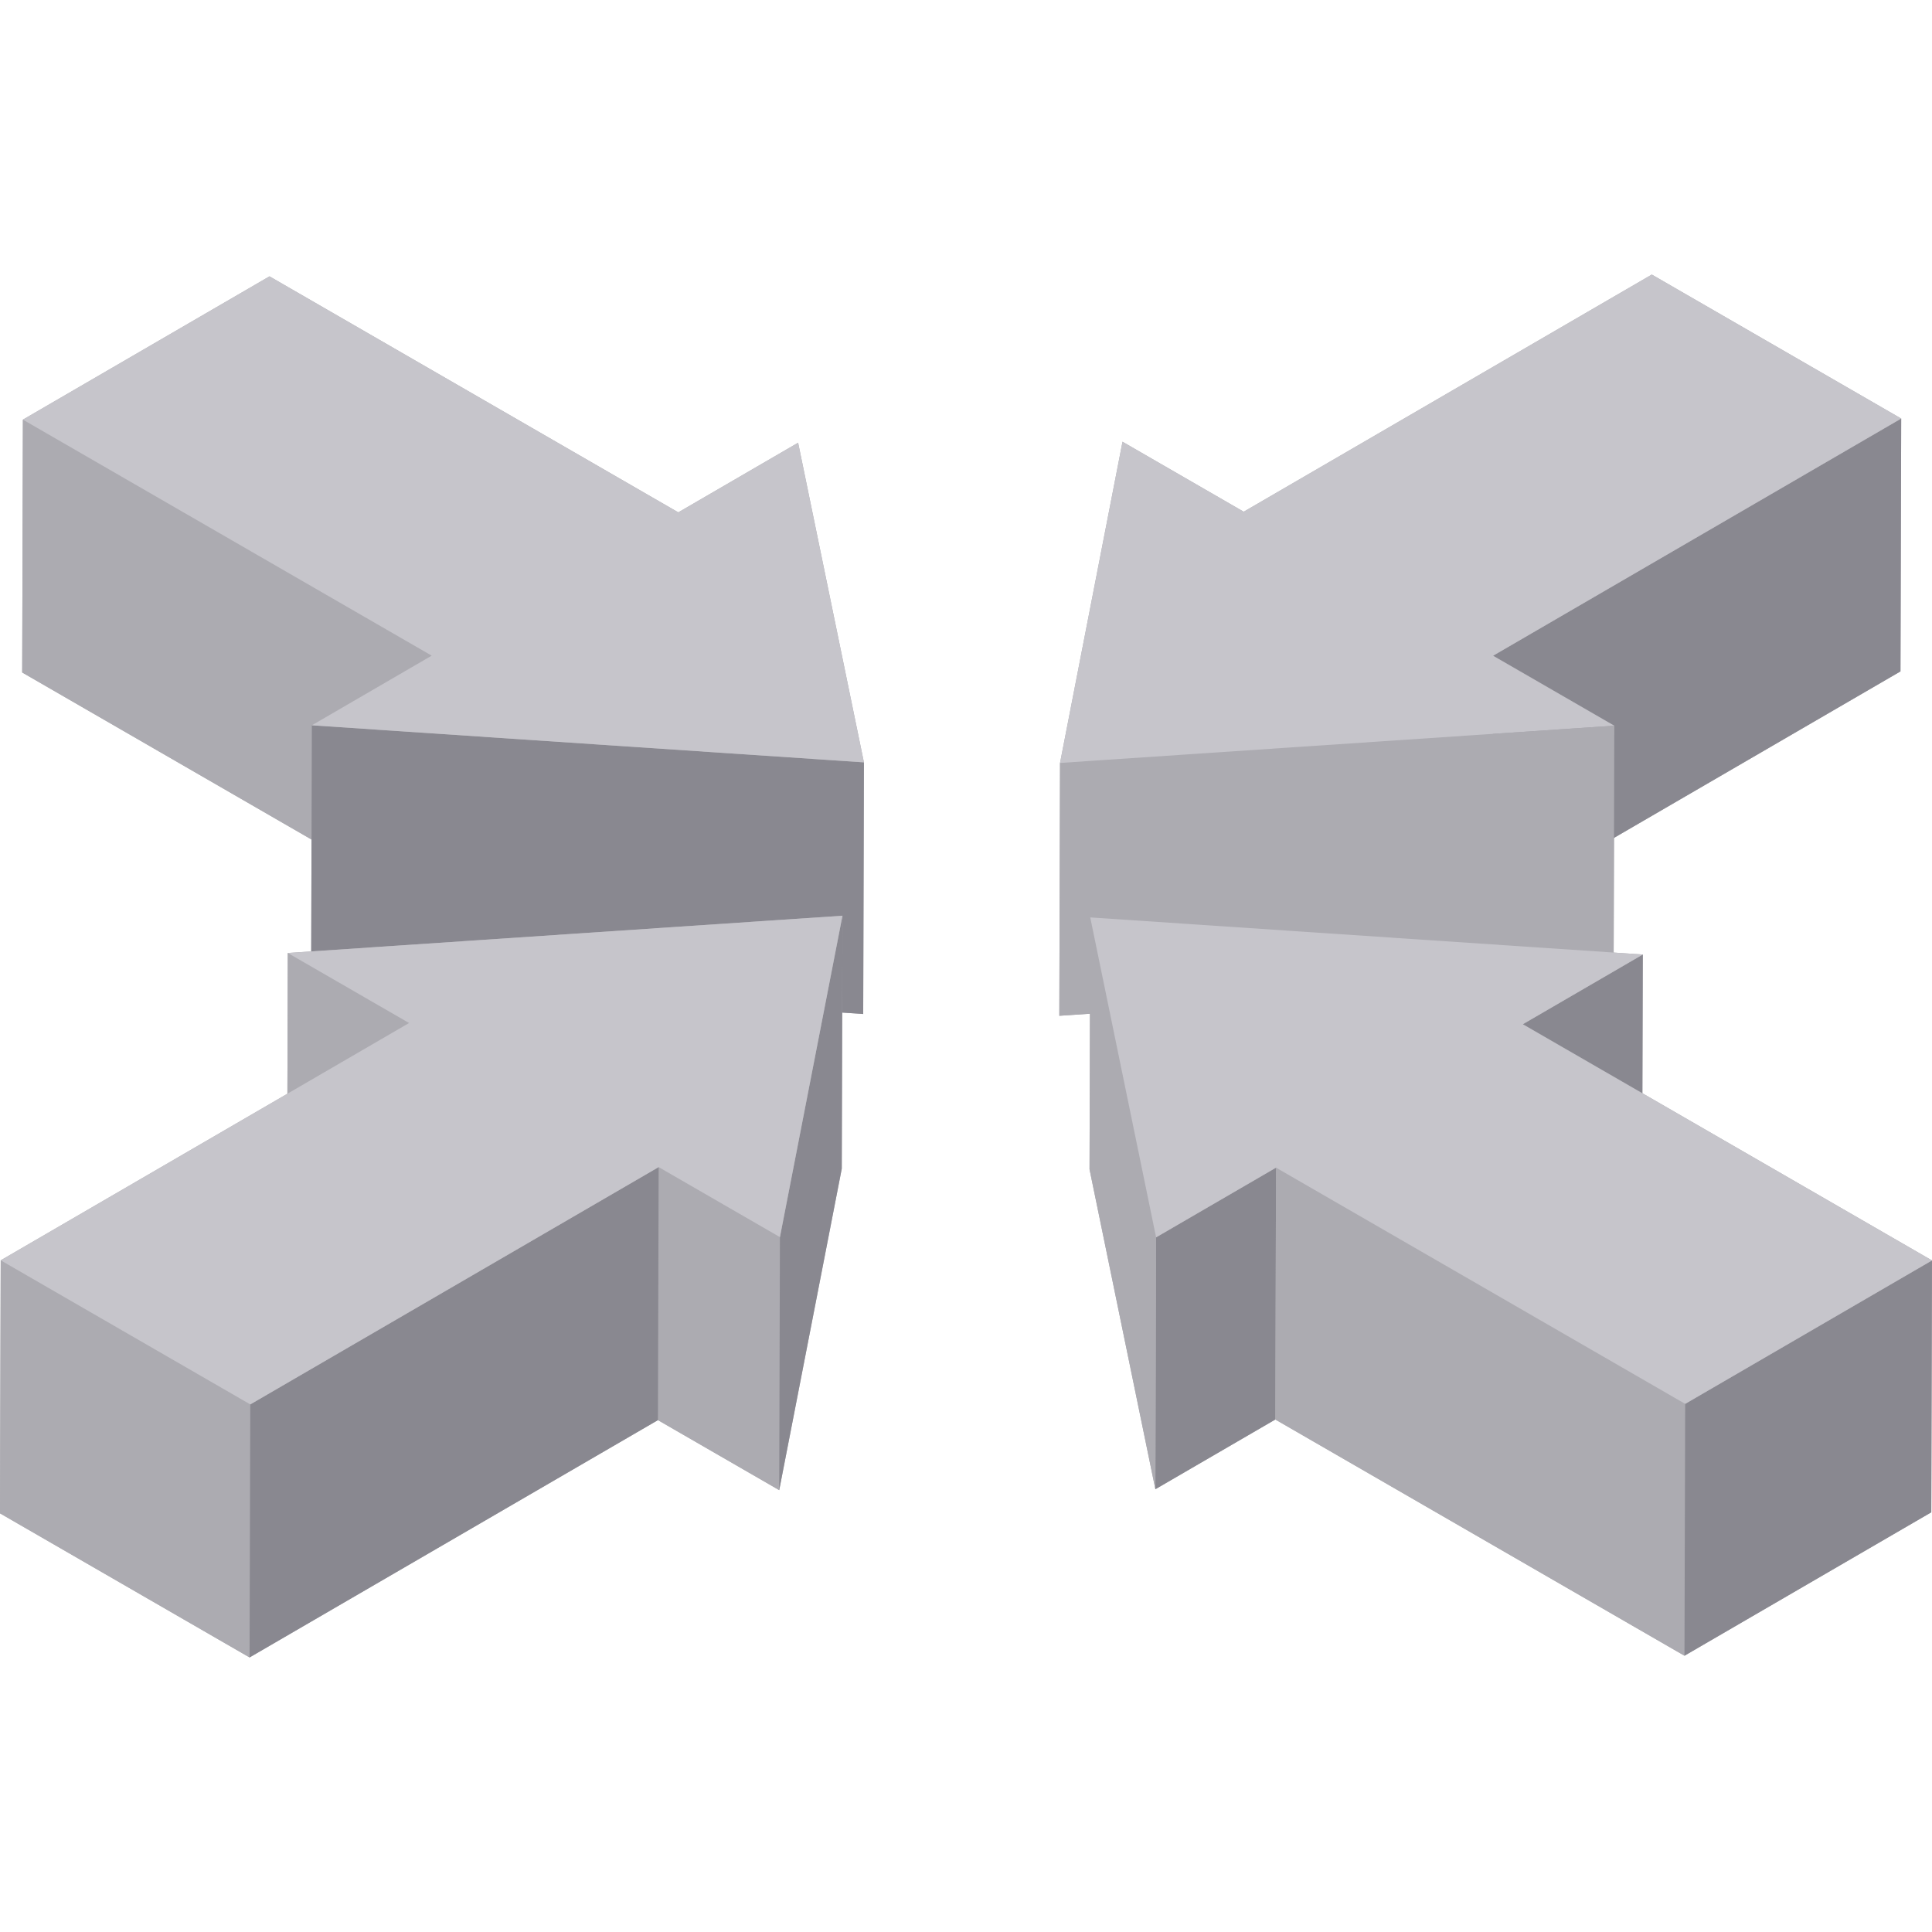
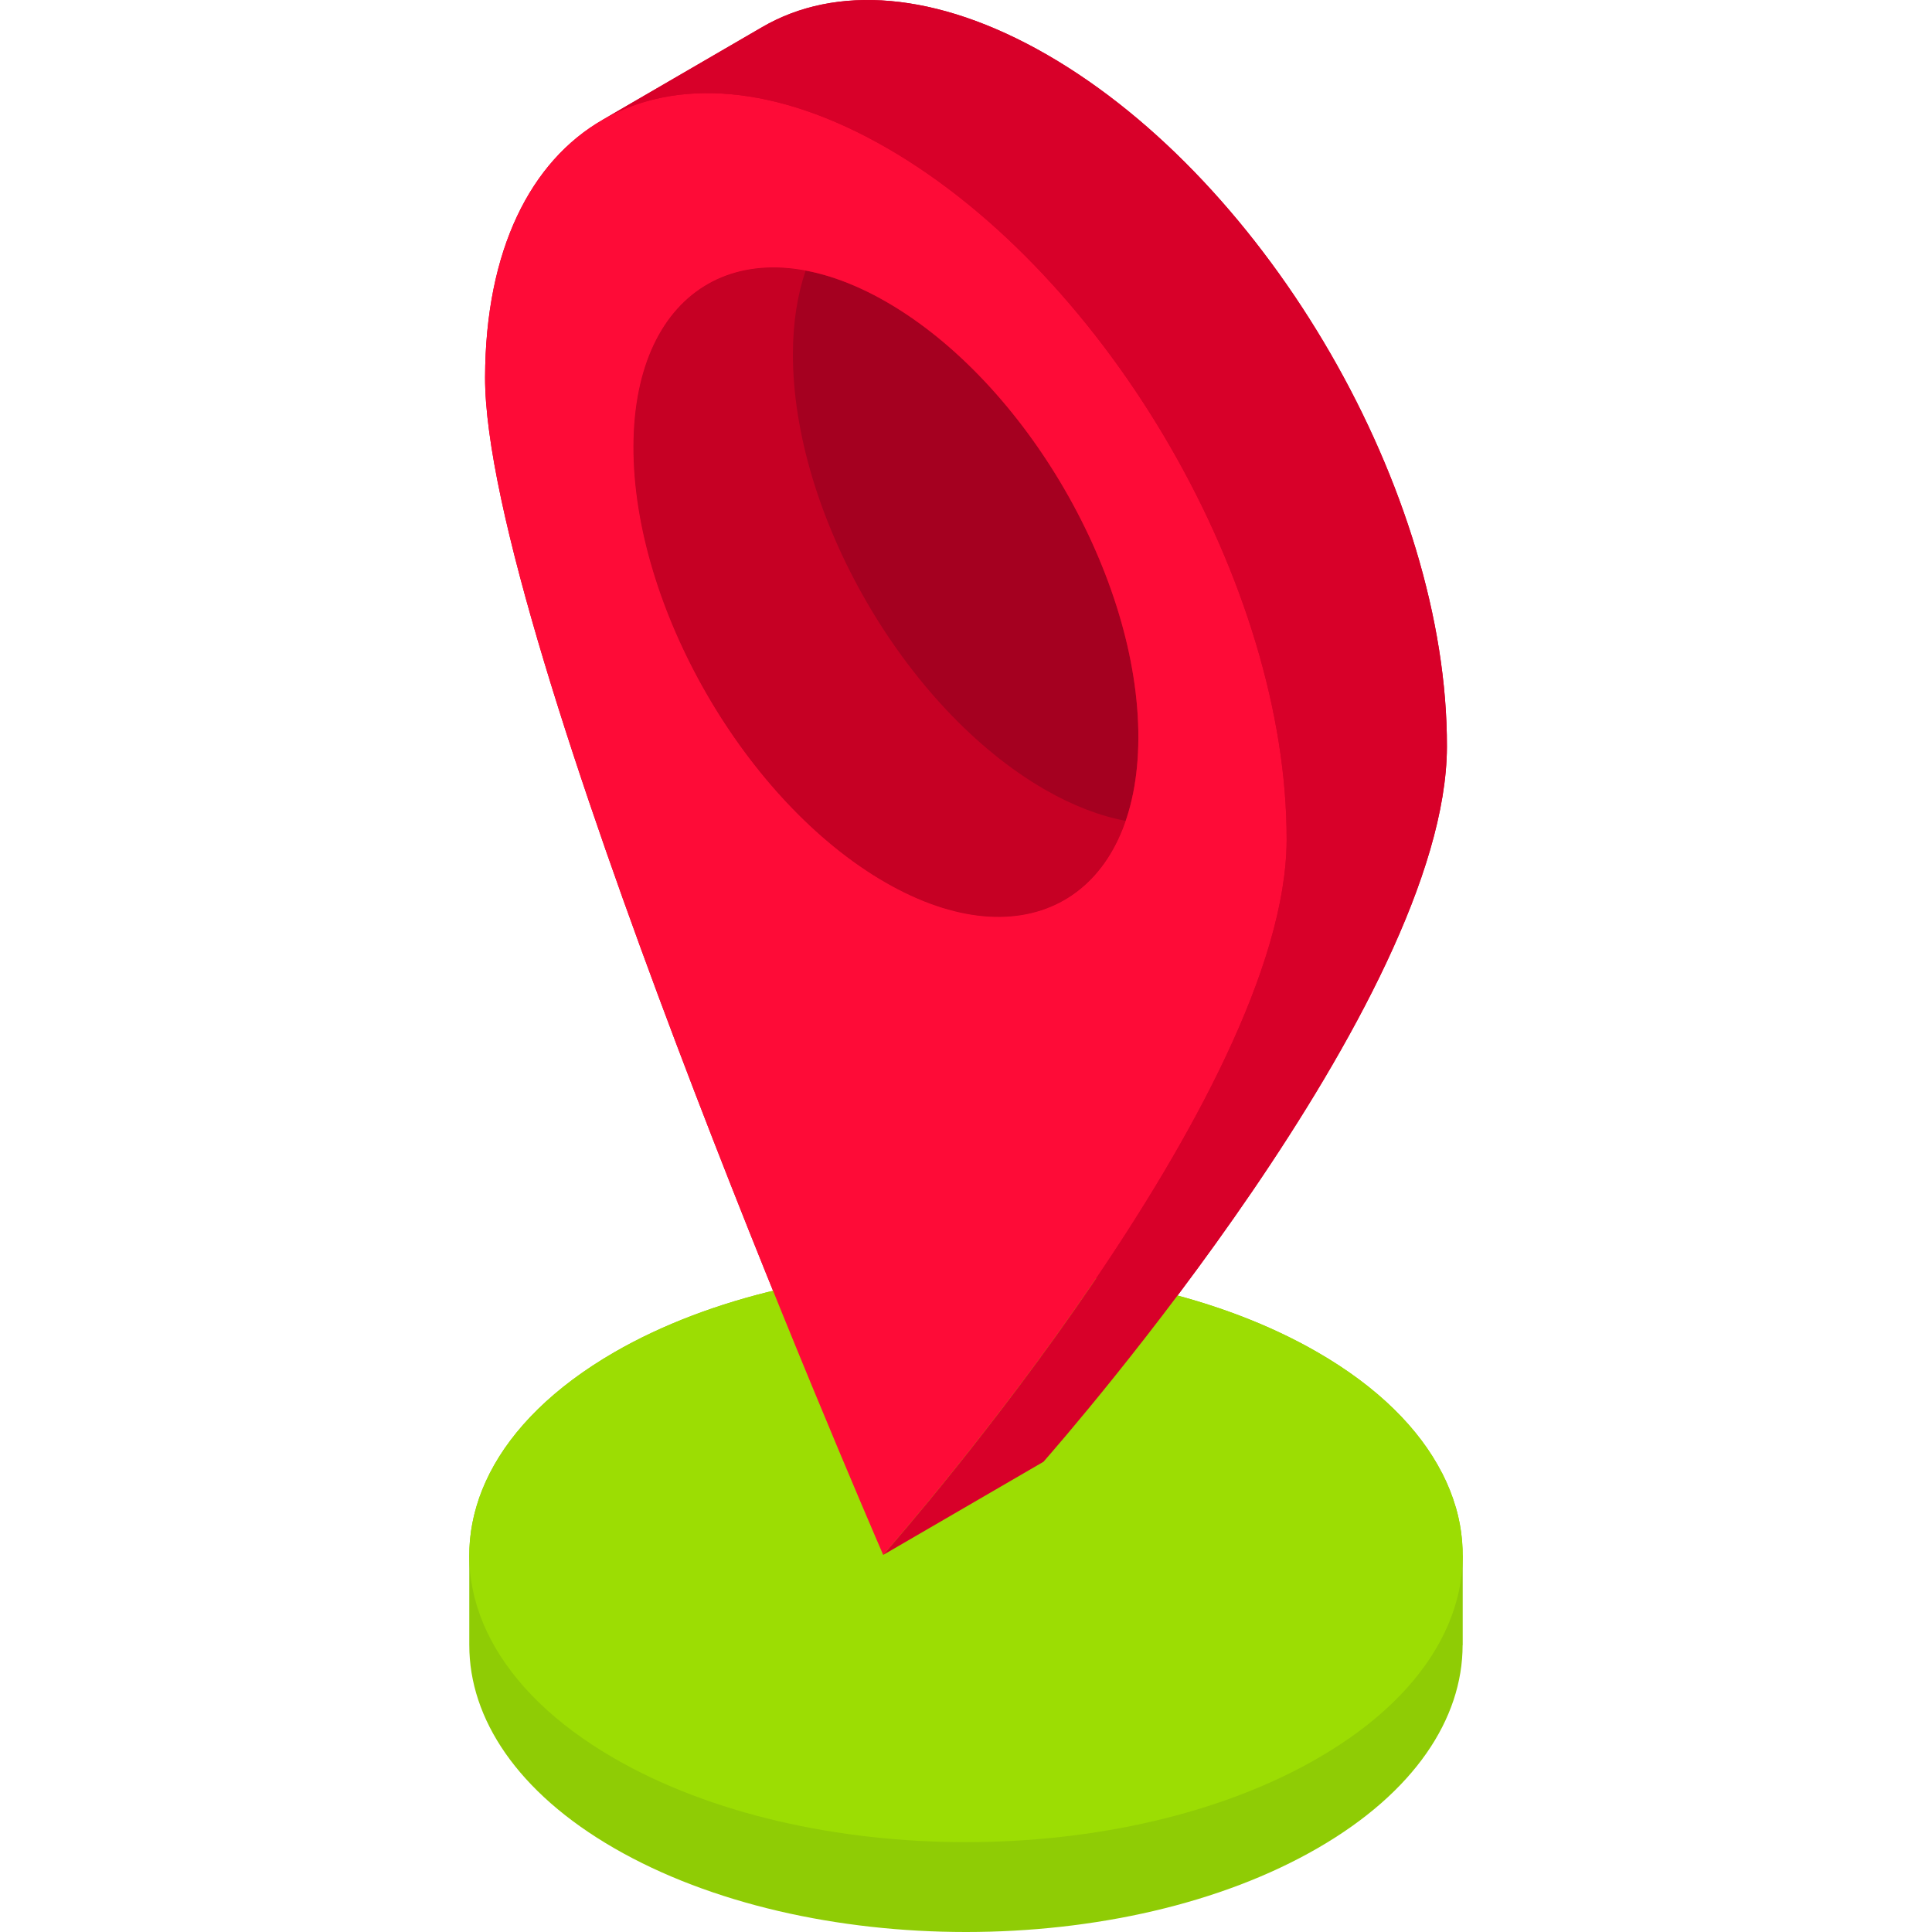
<svg xmlns="http://www.w3.org/2000/svg" version="1.1" id="Layer_1" x="0px" y="0px" viewBox="0 0 512 512" style="enable-background:new 0 0 512 512;" xml:space="preserve">
-   <polygon style="fill:#ACABB1;" points="503.835,110.921 437.743,72.763 329.596,135.611 297.48,117.069 280.92,202.186  280.73,269.193 427.618,259.32 427.723,222.049 503.645,177.928 " />
-   <polygon style="fill:#898890;" points="503.835,110.921 503.645,177.928 395.498,240.776 395.689,173.769 " />
-   <polygon style="fill:#ACABB1;" points="427.807,192.314 427.618,259.32 280.73,269.193 280.92,202.186 " />
-   <polygon style="fill:#C6C5CB;" points="503.835,110.921 395.689,173.769 427.807,192.314 280.92,202.186 297.48,117.069  329.596,135.611 437.743,72.763 " />
-   <polygon style="fill:#ACABB1;" points="435.354,252.957 288.926,243.124 288.737,309.87 306.186,394.657 337.973,376.185  446.402,438.786 511.811,400.776 512,334.029 435.249,289.717 " />
-   <g>
-     <polygon style="fill:#898890;" points="435.354,252.957 435.165,319.704 403.382,338.174 403.571,271.427  " />
-     <polygon style="fill:#898890;" points="338.163,309.438 337.973,376.185 306.186,394.657 306.376,327.911  " />
-   </g>
-   <g>
-     <polygon style="fill:#ACABB1;" points="306.376,327.911 306.186,394.657 288.737,309.87 288.926,243.124  " />
-     <polygon style="fill:#ACABB1;" points="446.592,372.04 446.402,438.786 337.973,376.185 338.163,309.438  " />
-   </g>
-   <polygon style="fill:#898890;" points="512,334.029 511.811,400.776 446.402,438.786 446.592,372.04 " />
-   <polygon style="fill:#C6C5CB;" points="435.354,252.957 403.571,271.427 512,334.029 446.592,372.04 338.163,309.438  306.376,327.911 288.926,243.124 " />
-   <g>
-     <polygon style="fill:#ACABB1;" points="179.75,135.78 71.418,73.234 6.07,111.209 5.882,178.214 82.56,222.485 82.456,258.899   228.759,268.722 228.948,202.034 211.509,117.324  " />
-     <polygon style="fill:#ACABB1;" points="114.404,173.756 114.215,240.76 5.882,178.214 6.07,111.209  " />
-   </g>
-   <polygon style="fill:#898890;" points="228.948,202.034 228.758,268.722 82.456,258.899 82.645,192.211 " />
-   <polygon style="fill:#C6C5CB;" points="211.509,117.324 228.948,202.034 82.645,192.211 114.404,173.756 6.07,111.209  71.418,73.234 179.75,135.78 " />
-   <g>
-     <polygon style="fill:#ACABB1;" points="76.165,289.848 0.19,333.999 0,401.052 66.138,439.237 174.36,376.346 206.498,394.9   223.073,309.726 223.263,242.673 76.271,252.551  " />
-     <polygon style="fill:#ACABB1;" points="108.412,271.108 108.222,338.161 76.081,319.604 76.271,252.551  " />
-     <polygon style="fill:#ACABB1;" points="206.688,327.847 206.498,394.9 174.36,376.346 174.55,309.292  " />
-   </g>
-   <polygon style="fill:#898890;" points="223.263,242.673 223.073,309.726 206.498,394.9 206.688,327.847 " />
-   <polygon style="fill:#ACABB1;" points="66.328,372.184 66.138,439.237 0,401.052 0.19,333.999 " />
-   <polygon style="fill:#898890;" points="174.55,309.292 174.36,376.346 66.138,439.237 66.328,372.184 " />
-   <polygon style="fill:#C6C5CB;" points="223.263,242.673 206.688,327.847 174.55,309.292 66.328,372.184 0.19,333.999  108.412,271.108 76.271,252.551 " />
+   <path style="fill:#D80029;" d="M277.589,14.571c-29.52-17.043-56.268-18.627-75.581-7.403L159.53,31.854  c0.062-0.036,0.125-0.068,0.188-0.104c-19.173,11.033-31.072,34.631-31.167,68.223c-0.191,67.404,100.218,299.862,105.503,312.096  l42.478-24.686c5.336-6.102,106.726-122.05,106.917-189.456C383.641,130.523,336.241,48.434,277.589,14.571z" />
+   <path style="fill:#A50020;" d="M234.995,80.052c36.949,21.333,66.805,73.045,66.684,115.511c-0.12,42.457-30.171,59.582-67.12,38.25  c-36.957-21.337-66.813-73.049-66.692-115.506C167.987,75.84,198.038,58.714,234.995,80.052z" />
+   <path style="fill:#C60024;" d="M276.824,209.201c-36.957-21.337-66.813-73.049-66.693-115.506c0.024-8.34,1.217-15.687,3.375-21.973  c-26.444-4.967-45.544,12.754-45.639,46.584c-0.12,42.457,29.736,94.169,66.692,115.506c29.693,17.144,54.917,9.433,63.746-16.284  C291.556,216.26,284.337,213.539,276.824,209.201z" />
+   <path style="fill:#8FCC05;" d="M387.635,412.174h-0.026c0.001-4.248-0.579-8.496-1.792-12.693c0,0-0.033-0.034-0.033-0.067  c-0.874-2.988-2.049-5.977-3.56-8.933c-0.033-0.068-0.067-0.101-0.101-0.167c-6.01-11.721-16.992-22.735-32.944-31.937  c-51.246-29.619-135.132-29.619-186.412,0c-15.951,9.235-26.932,20.249-32.944,31.97c-0.033,0.033-0.067,0.1-0.067,0.135  c-1.444,2.855-2.62,5.742-3.459,8.631c-1.293,4.318-1.925,8.69-1.928,13.062h-0.005v0.124c0,0.11-0.001,0.219,0,0.33v23.359h0.005  c-0.013,19.5,12.777,39.013,38.397,53.799c51.279,29.619,135.166,29.619,186.412,0c25.645-14.781,38.425-34.294,38.429-53.799h0.026  v-23.813H387.635z" />
+   <path style="fill:#9CDD03;" d="M349.184,465.972c-51.246,29.619-135.134,29.619-186.412,0c-31.366-18.1-43.522-43.286-36.47-66.861  c0.84-2.888,2.015-5.776,3.459-8.63c0-0.033,0.033-0.1,0.067-0.135c6.011-11.72,16.992-22.735,32.944-31.97  c51.279-29.619,135.166-29.619,186.412,0c15.951,9.201,26.932,20.217,32.944,31.936c0.034,0.068,0.068,0.1,0.1,0.168  c1.511,2.955,2.687,5.943,3.56,8.933c0,0.033,0.033,0.067,0.033,0.067C392.605,422.954,380.415,447.973,349.184,465.972z" />
+   <path style="fill:#FE0B37;" d="M235.11,39.257c58.652,33.863,106.052,115.952,105.861,183.358  C340.78,290.019,239.39,405.967,234.054,412.07c-5.285-12.235-105.695-244.692-105.503-312.096  C128.741,32.568,176.451,5.39,235.11,39.257z M234.559,233.813c36.949,21.333,67,4.207,67.12-38.25  c0.12-42.467-29.736-94.179-66.684-115.511c-36.957-21.337-67.008-4.212-67.128,38.255  C167.746,160.763,197.602,212.476,234.559,233.813" />
+   <path style="fill:#D80029;" d="M277.589,14.571c-29.52-17.043-56.268-18.627-75.581-7.403L159.53,31.854  c19.313-11.223,46.06-9.64,75.581,7.403c58.652,33.863,106.052,115.952,105.861,183.358  C340.78,290.019,239.39,405.967,234.054,412.07l42.478-24.686c5.336-6.102,106.726-122.05,106.917-189.456  C383.641,130.523,336.241,48.434,277.589,14.571z" />
</svg>
